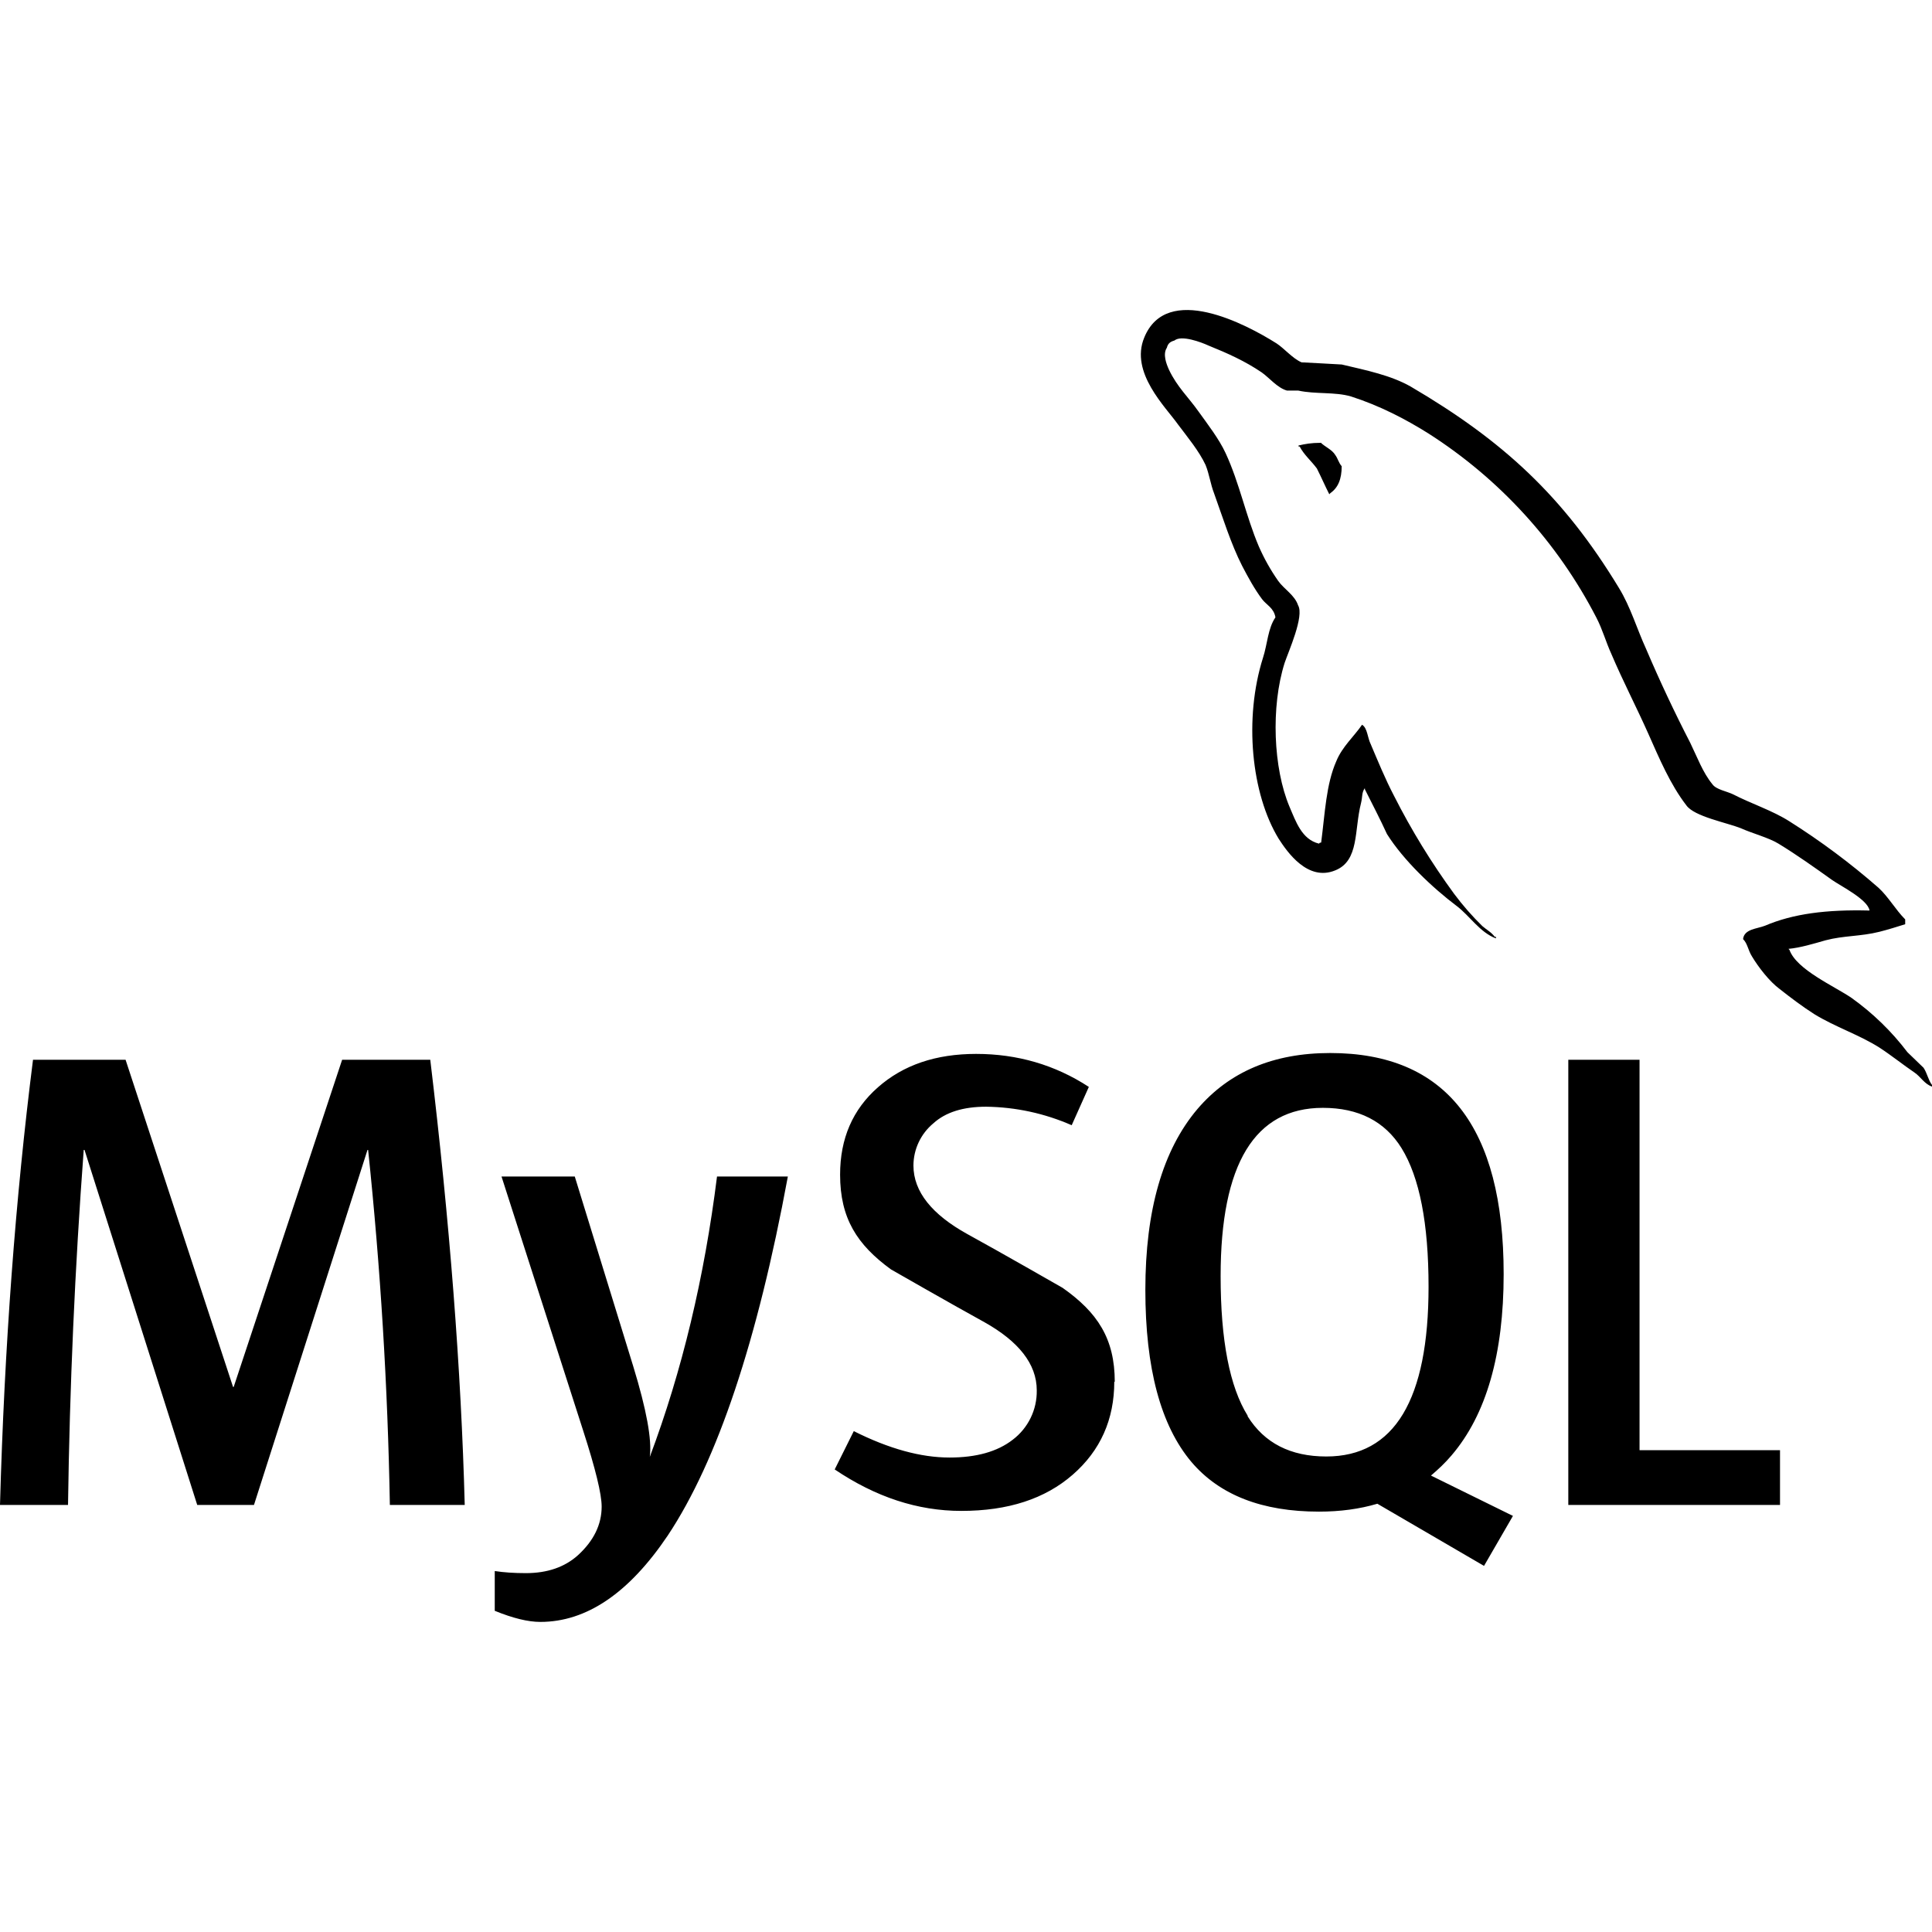
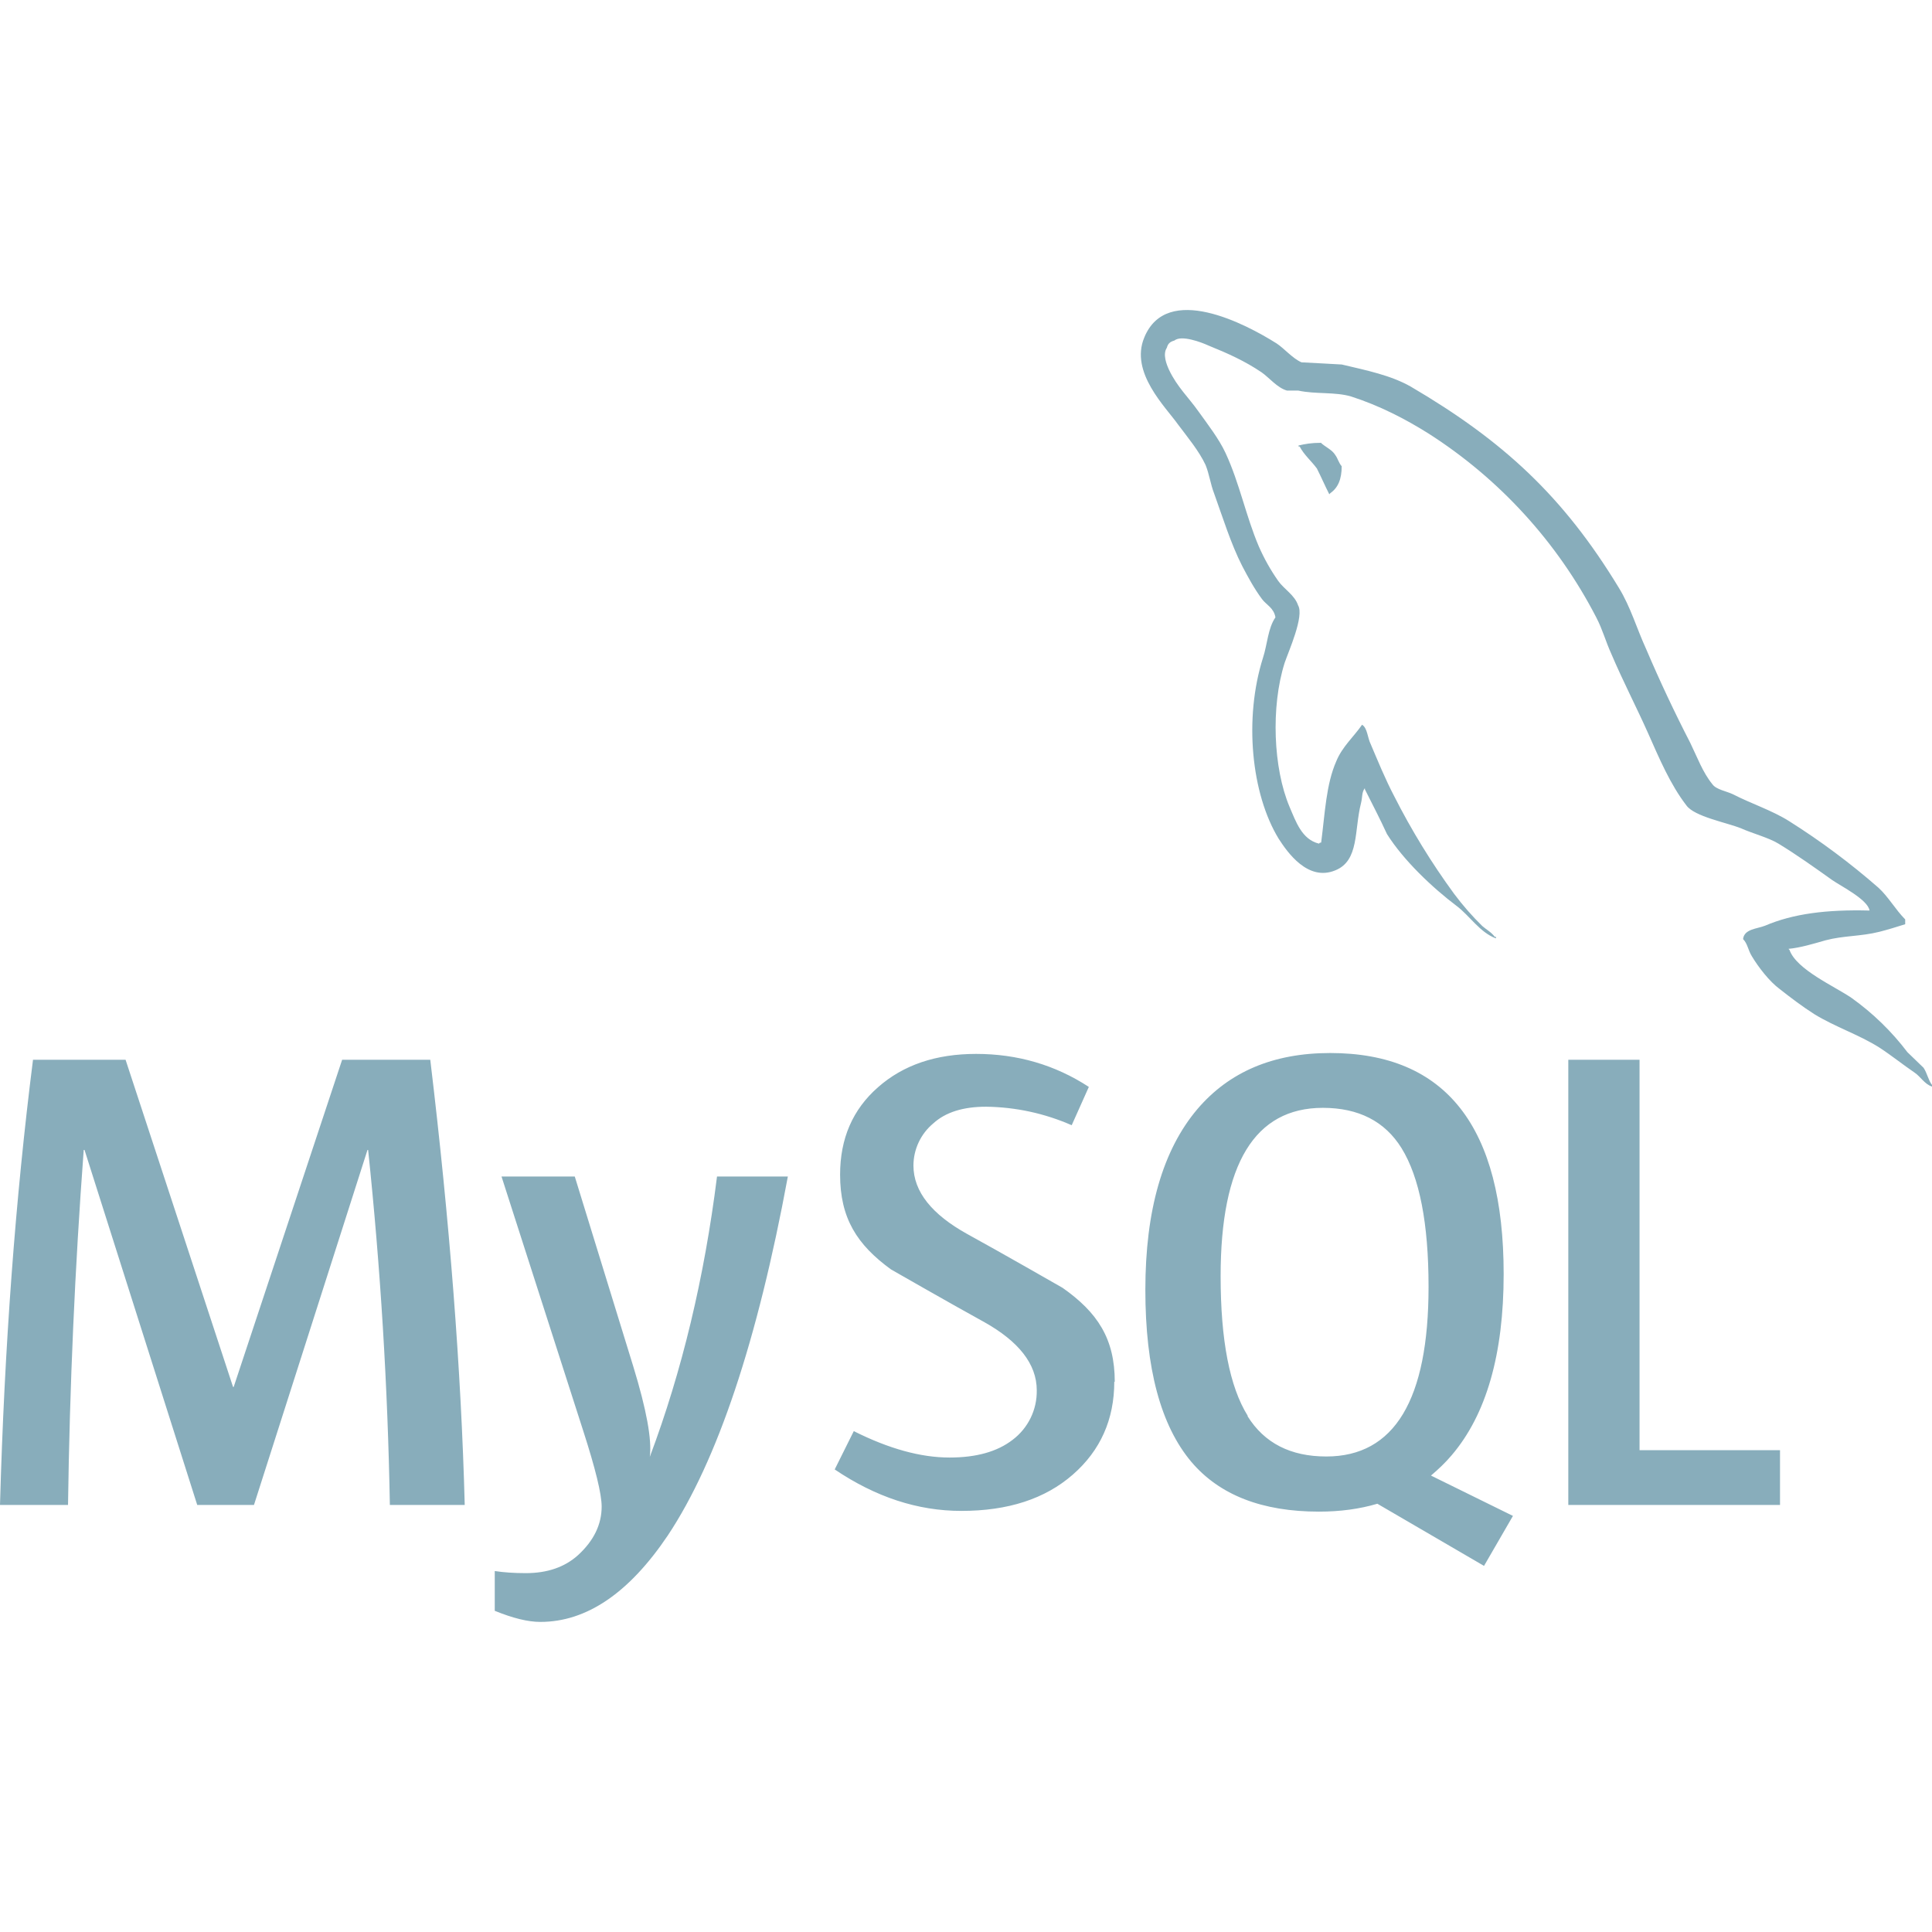
<svg xmlns="http://www.w3.org/2000/svg" role="img" viewBox="0 0 24 24">
-   <path d="M16.405 5.501c-.115 0-.193.014-.274.033v.013h.014c.054.104.146.18.214.273.054.107.1.214.154.32l.014-.015c.094-.066.14-.172.14-.333-.04-.047-.046-.094-.08-.14-.04-.067-.126-.1-.18-.153zM5.77 18.695h-.927a50.854 50.854 0 00-.27-4.41h-.008l-1.41 4.41H2.45l-1.4-4.41h-.01a72.892 72.892 0 00-.195 4.41H0c.055-1.966.192-3.81.41-5.53h1.15l1.335 4.064h.008l1.347-4.064h1.095c.242 2.015.384 3.86.428 5.53zm4.017-4.08c-.378 2.045-.876 3.533-1.492 4.46-.482.716-1.01 1.073-1.583 1.073-.153 0-.34-.046-.566-.138v-.494c.11.017.24.026.386.026.268 0 .483-.075.647-.222.197-.18.295-.382.295-.605 0-.155-.077-.47-.23-.944L6.23 14.615h.91l.727 2.36c.164.536.233.91.205 1.123.4-1.064.678-2.227.835-3.483zm12.325 4.08h-2.63v-5.53h.885v4.85h1.745zm-3.32.135l-1.016-.5c.09-.076.177-.158.255-.25.433-.506.648-1.258.648-2.253 0-1.83-.718-2.746-2.155-2.746-.704 0-1.254.232-1.65.697-.43.508-.646 1.256-.646 2.245 0 .972.19 1.686.574 2.14.35.41.877.615 1.583.615.264 0 .506-.033.725-.098l1.325.772.36-.622zM15.5 17.588c-.225-.36-.337-.94-.337-1.736 0-1.393.424-2.09 1.27-2.09.443 0 .77.167.977.5.224.362.336.936.336 1.723 0 1.404-.424 2.108-1.27 2.108-.445 0-.77-.167-.978-.5zm-1.658-.425c0 .47-.172.856-.516 1.156-.344.3-.803.45-1.384.45-.543 0-1.064-.172-1.573-.515l.237-.476c.438.22.833.328 1.19.328.332 0 .593-.073.783-.22a.754.754 0 00.3-.615c0-.33-.23-.61-.648-.845-.388-.213-1.163-.657-1.163-.657-.422-.307-.632-.636-.632-1.177 0-.45.157-.81.47-1.085.315-.278.72-.415 1.22-.415.512 0 .98.136 1.4.41l-.213.476a2.726 2.726 0 00-1.064-.23c-.283 0-.502.068-.654.206a.685.685 0 00-.248.524c0 .328.234.61.666.85.393.215 1.187.67 1.187.67.433.305.648.63.648 1.168zm9.382-5.852c-.535-.014-.95.04-1.297.188-.1.04-.26.04-.274.167.055.053.063.14.11.214.08.134.218.313.346.407.14.11.28.216.427.31.26.16.555.255.81.416.145.094.293.213.44.313.073.05.12.14.214.172v-.02c-.046-.06-.06-.147-.105-.214-.067-.067-.134-.127-.2-.193a3.223 3.223 0 00-.695-.675c-.214-.146-.682-.35-.77-.595l-.013-.014c.146-.013.32-.066.46-.106.227-.06.435-.047.67-.106.106-.027.213-.06.32-.094v-.06c-.12-.12-.21-.283-.334-.395a8.867 8.867 0 00-1.104-.823c-.21-.134-.476-.22-.697-.334-.08-.04-.214-.06-.26-.127-.12-.146-.19-.34-.275-.514a17.69 17.69 0 01-.547-1.163c-.12-.262-.193-.523-.34-.763-.69-1.137-1.437-1.826-2.586-2.5-.247-.14-.543-.2-.856-.274-.167-.008-.334-.02-.5-.027-.11-.047-.216-.174-.31-.235-.38-.24-1.364-.76-1.644-.072-.18.434.267.862.422 1.082.115.153.26.328.34.5.047.116.06.235.107.356.106.294.207.622.347.897.073.14.153.287.247.413.054.073.146.107.167.227-.094.136-.1.334-.154.5-.24.757-.146 1.693.194 2.25.107.166.362.534.703.393.3-.12.234-.5.32-.835.02-.08.007-.133.048-.187v.015c.094.188.188.367.274.555.206.328.566.668.867.895.16.12.287.328.487.402v-.02h-.015c-.043-.058-.1-.086-.154-.133a3.445 3.445 0 01-.35-.4 8.76 8.76 0 01-.747-1.218c-.11-.21-.202-.436-.29-.643-.04-.08-.04-.2-.107-.24-.1.146-.247.273-.32.453-.127.288-.14.642-.188 1.01-.027.007-.014 0-.027.014-.214-.052-.287-.274-.367-.46-.2-.475-.233-1.238-.06-1.785.047-.14.247-.582.167-.716-.042-.127-.174-.2-.247-.303a2.478 2.478 0 01-.24-.427c-.16-.374-.24-.788-.414-1.162-.08-.173-.22-.354-.334-.513-.127-.18-.267-.307-.368-.52-.033-.073-.08-.194-.027-.274.014-.054.042-.075.094-.09.088-.072.335.022.422.062.247.1.455.194.662.334.094.066.195.193.315.226h.14c.214.047.455.014.655.073.355.114.675.28.962.46a5.953 5.953 0 012.085 2.286c.08.154.115.295.188.455.14.33.313.663.455.982.14.315.275.636.476.897.1.14.502.213.682.286.133.06.34.115.46.188.23.14.454.3.67.454.11.076.443.243.463.378z" />
+   <path fill="#88adbb" d="M16.405 5.501c-.115 0-.193.014-.274.033v.013h.014c.054.104.146.18.214.273.054.107.1.214.154.32l.014-.015c.094-.066.14-.172.14-.333-.04-.047-.046-.094-.08-.14-.04-.067-.126-.1-.18-.153zM5.77 18.695h-.927a50.854 50.854 0 00-.27-4.41h-.008l-1.41 4.41H2.45l-1.4-4.41h-.01a72.892 72.892 0 00-.195 4.41H0c.055-1.966.192-3.81.41-5.53h1.15l1.335 4.064h.008l1.347-4.064h1.095c.242 2.015.384 3.86.428 5.53zm4.017-4.08c-.378 2.045-.876 3.533-1.492 4.46-.482.716-1.01 1.073-1.583 1.073-.153 0-.34-.046-.566-.138v-.494c.11.017.24.026.386.026.268 0 .483-.075.647-.222.197-.18.295-.382.295-.605 0-.155-.077-.47-.23-.944L6.23 14.615h.91l.727 2.36c.164.536.233.91.205 1.123.4-1.064.678-2.227.835-3.483zm12.325 4.08h-2.63v-5.53h.885v4.85h1.745zm-3.32.135l-1.016-.5c.09-.076.177-.158.255-.25.433-.506.648-1.258.648-2.253 0-1.83-.718-2.746-2.155-2.746-.704 0-1.254.232-1.65.697-.43.508-.646 1.256-.646 2.245 0 .972.19 1.686.574 2.14.35.41.877.615 1.583.615.264 0 .506-.033.725-.098l1.325.772.36-.622zM15.5 17.588c-.225-.36-.337-.94-.337-1.736 0-1.393.424-2.09 1.27-2.09.443 0 .77.167.977.5.224.362.336.936.336 1.723 0 1.404-.424 2.108-1.27 2.108-.445 0-.77-.167-.978-.5zm-1.658-.425c0 .47-.172.856-.516 1.156-.344.3-.803.45-1.384.45-.543 0-1.064-.172-1.573-.515l.237-.476c.438.22.833.328 1.19.328.332 0 .593-.073.783-.22a.754.754 0 00.3-.615c0-.33-.23-.61-.648-.845-.388-.213-1.163-.657-1.163-.657-.422-.307-.632-.636-.632-1.177 0-.45.157-.81.47-1.085.315-.278.72-.415 1.22-.415.512 0 .98.136 1.4.41l-.213.476a2.726 2.726 0 00-1.064-.23c-.283 0-.502.068-.654.206a.685.685 0 00-.248.524c0 .328.234.61.666.85.393.215 1.187.67 1.187.67.433.305.648.63.648 1.168zm9.382-5.852c-.535-.014-.95.04-1.297.188-.1.04-.26.04-.274.167.055.053.063.14.11.214.08.134.218.313.346.407.14.11.28.216.427.31.26.16.555.255.81.416.145.094.293.213.44.313.073.05.12.14.214.172v-.02c-.046-.06-.06-.147-.105-.214-.067-.067-.134-.127-.2-.193a3.223 3.223 0 00-.695-.675c-.214-.146-.682-.35-.77-.595l-.013-.014c.146-.013.32-.066.46-.106.227-.06.435-.047.67-.106.106-.027.213-.06.32-.094v-.06c-.12-.12-.21-.283-.334-.395a8.867 8.867 0 00-1.104-.823c-.21-.134-.476-.22-.697-.334-.08-.04-.214-.06-.26-.127-.12-.146-.19-.34-.275-.514a17.69 17.69 0 01-.547-1.163c-.12-.262-.193-.523-.34-.763-.69-1.137-1.437-1.826-2.586-2.5-.247-.14-.543-.2-.856-.274-.167-.008-.334-.02-.5-.027-.11-.047-.216-.174-.31-.235-.38-.24-1.364-.76-1.644-.072-.18.434.267.862.422 1.082.115.153.26.328.34.5.047.116.06.235.107.356.106.294.207.622.347.897.073.14.153.287.247.413.054.073.146.107.167.227-.094.136-.1.334-.154.5-.24.757-.146 1.693.194 2.25.107.166.362.534.703.393.3-.12.234-.5.32-.835.02-.08.007-.133.048-.187v.015c.094.188.188.367.274.555.206.328.566.668.867.895.16.12.287.328.487.402v-.02h-.015c-.043-.058-.1-.086-.154-.133a3.445 3.445 0 01-.35-.4 8.76 8.76 0 01-.747-1.218c-.11-.21-.202-.436-.29-.643-.04-.08-.04-.2-.107-.24-.1.146-.247.273-.32.453-.127.288-.14.642-.188 1.01-.027.007-.014 0-.027.014-.214-.052-.287-.274-.367-.46-.2-.475-.233-1.238-.06-1.785.047-.14.247-.582.167-.716-.042-.127-.174-.2-.247-.303a2.478 2.478 0 01-.24-.427c-.16-.374-.24-.788-.414-1.162-.08-.173-.22-.354-.334-.513-.127-.18-.267-.307-.368-.52-.033-.073-.08-.194-.027-.274.014-.054.042-.075.094-.09.088-.072.335.022.422.062.247.1.455.194.662.334.094.066.195.193.315.226h.14c.214.047.455.014.655.073.355.114.675.28.962.46a5.953 5.953 0 012.085 2.286c.08.154.115.295.188.455.14.33.313.663.455.982.14.315.275.636.476.897.1.14.502.213.682.286.133.06.34.115.46.188.23.14.454.3.67.454.11.076.443.243.463.378z" />
</svg>
